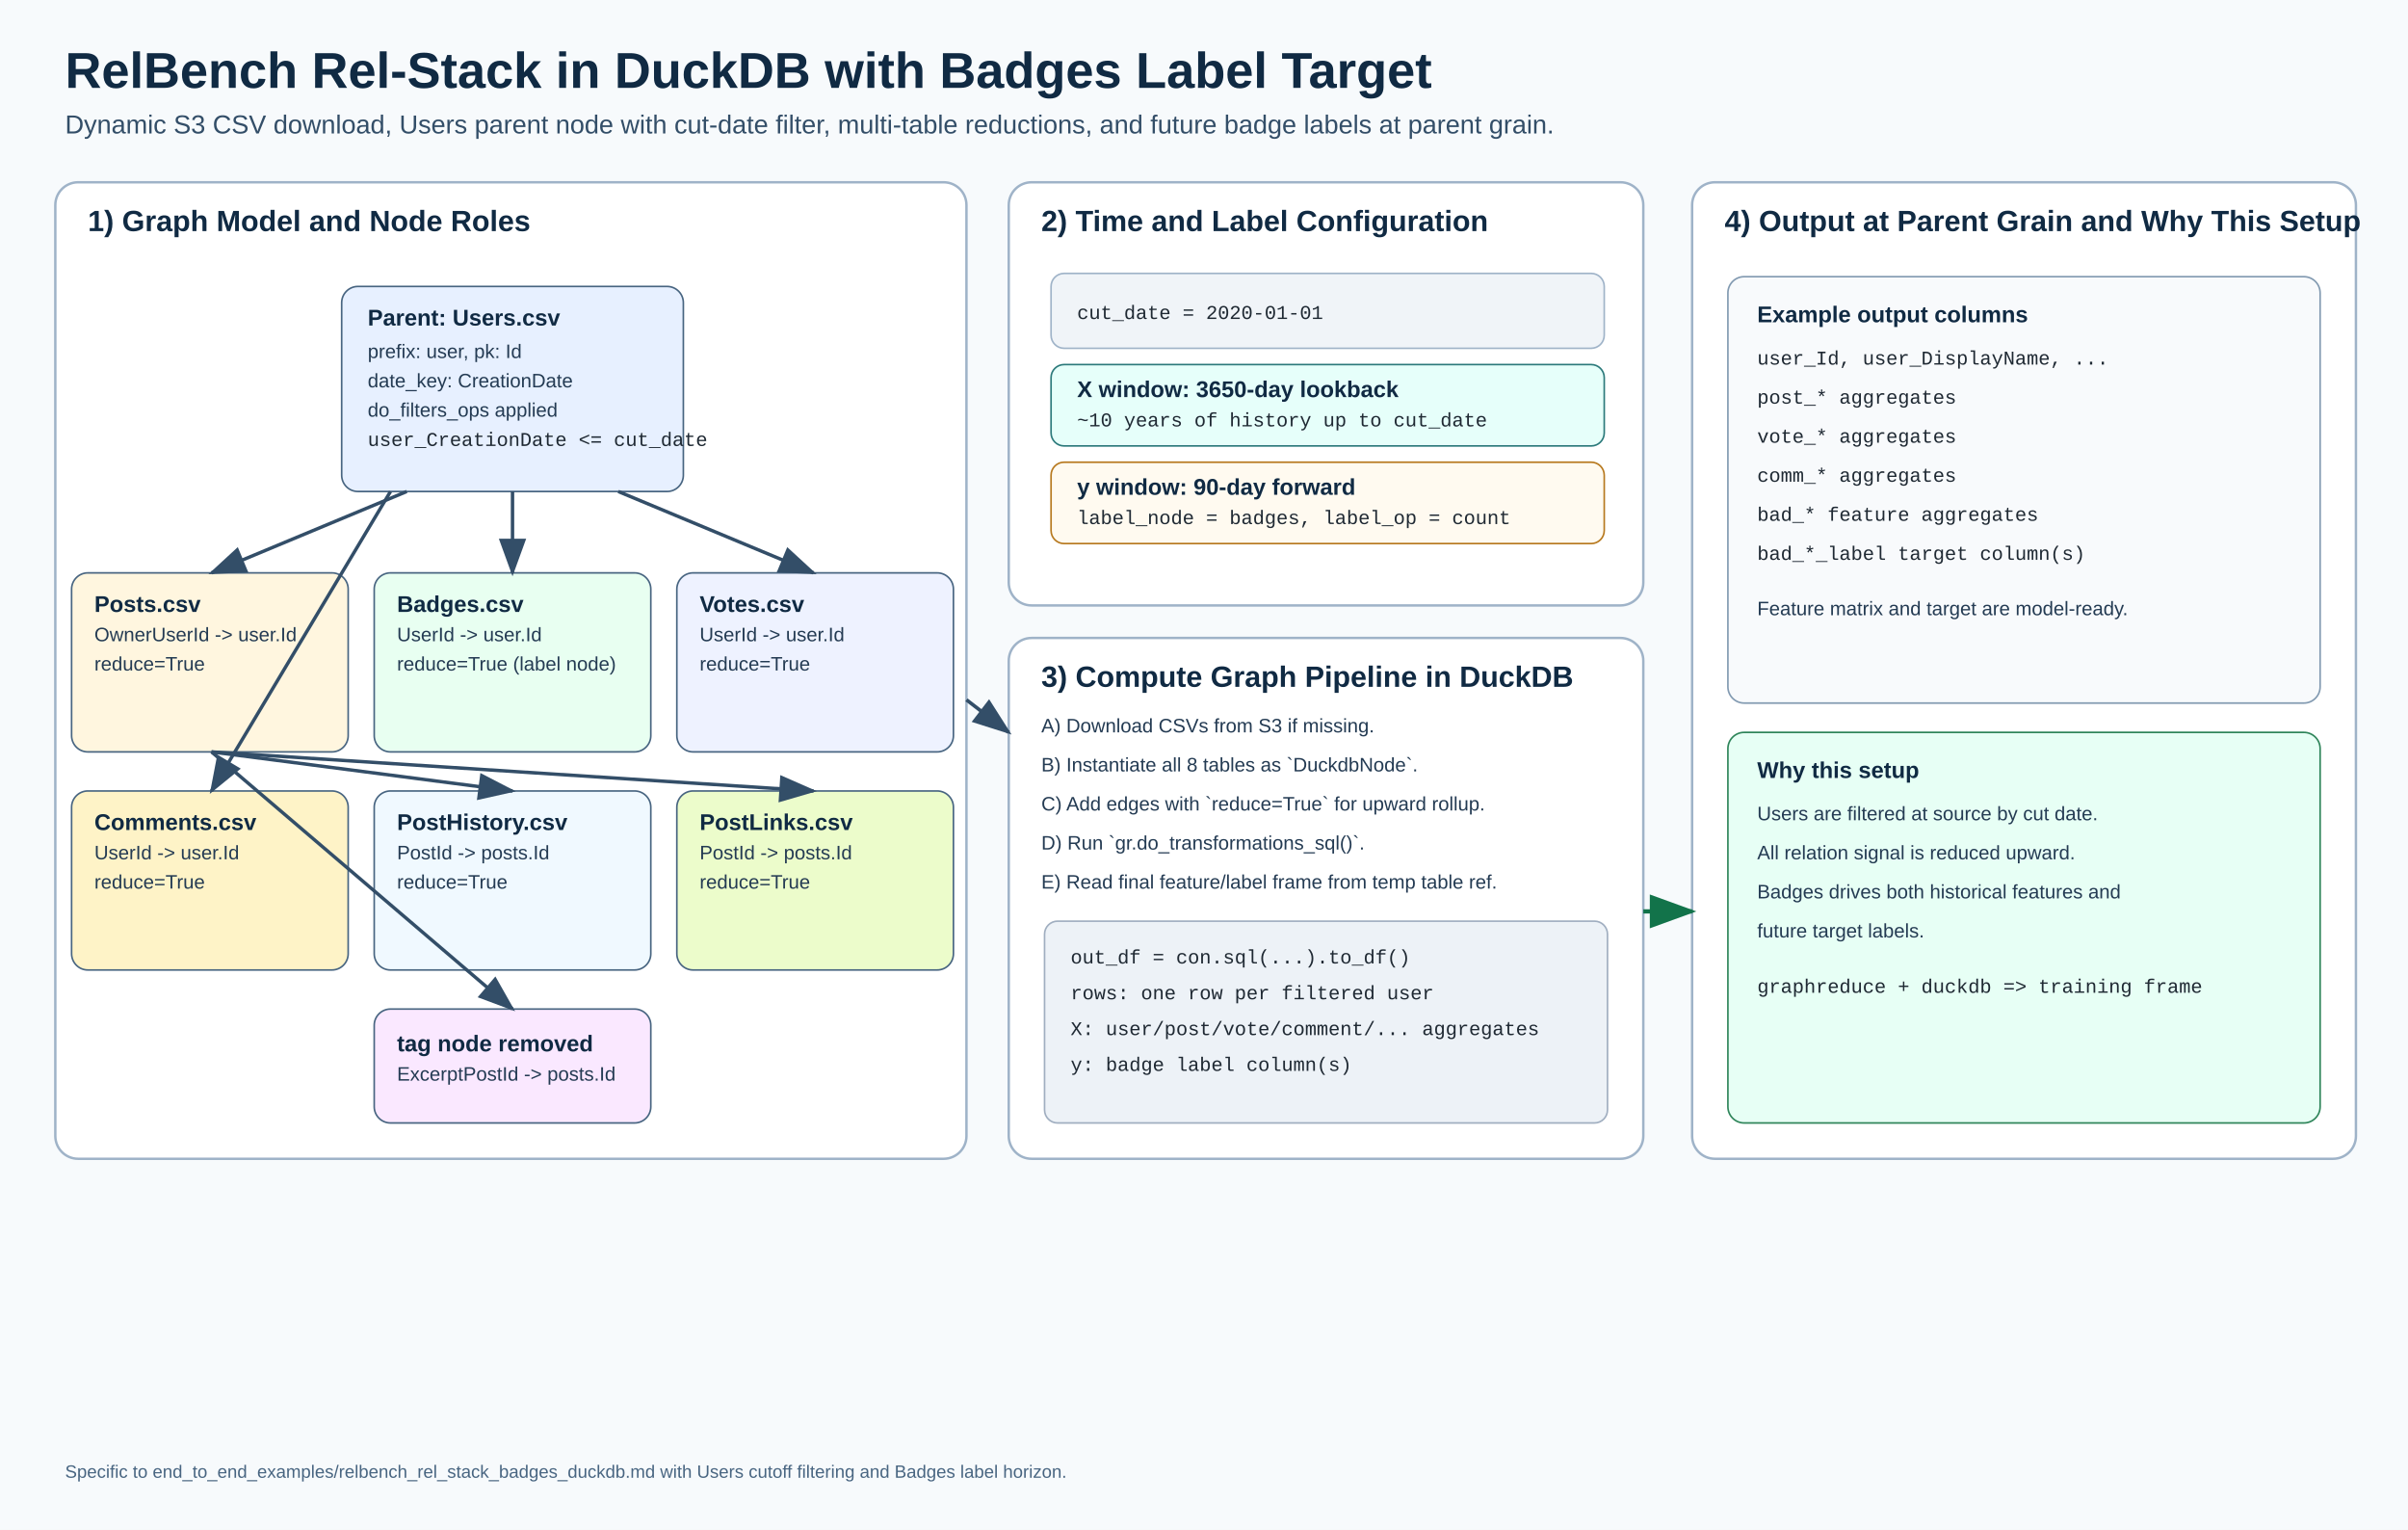
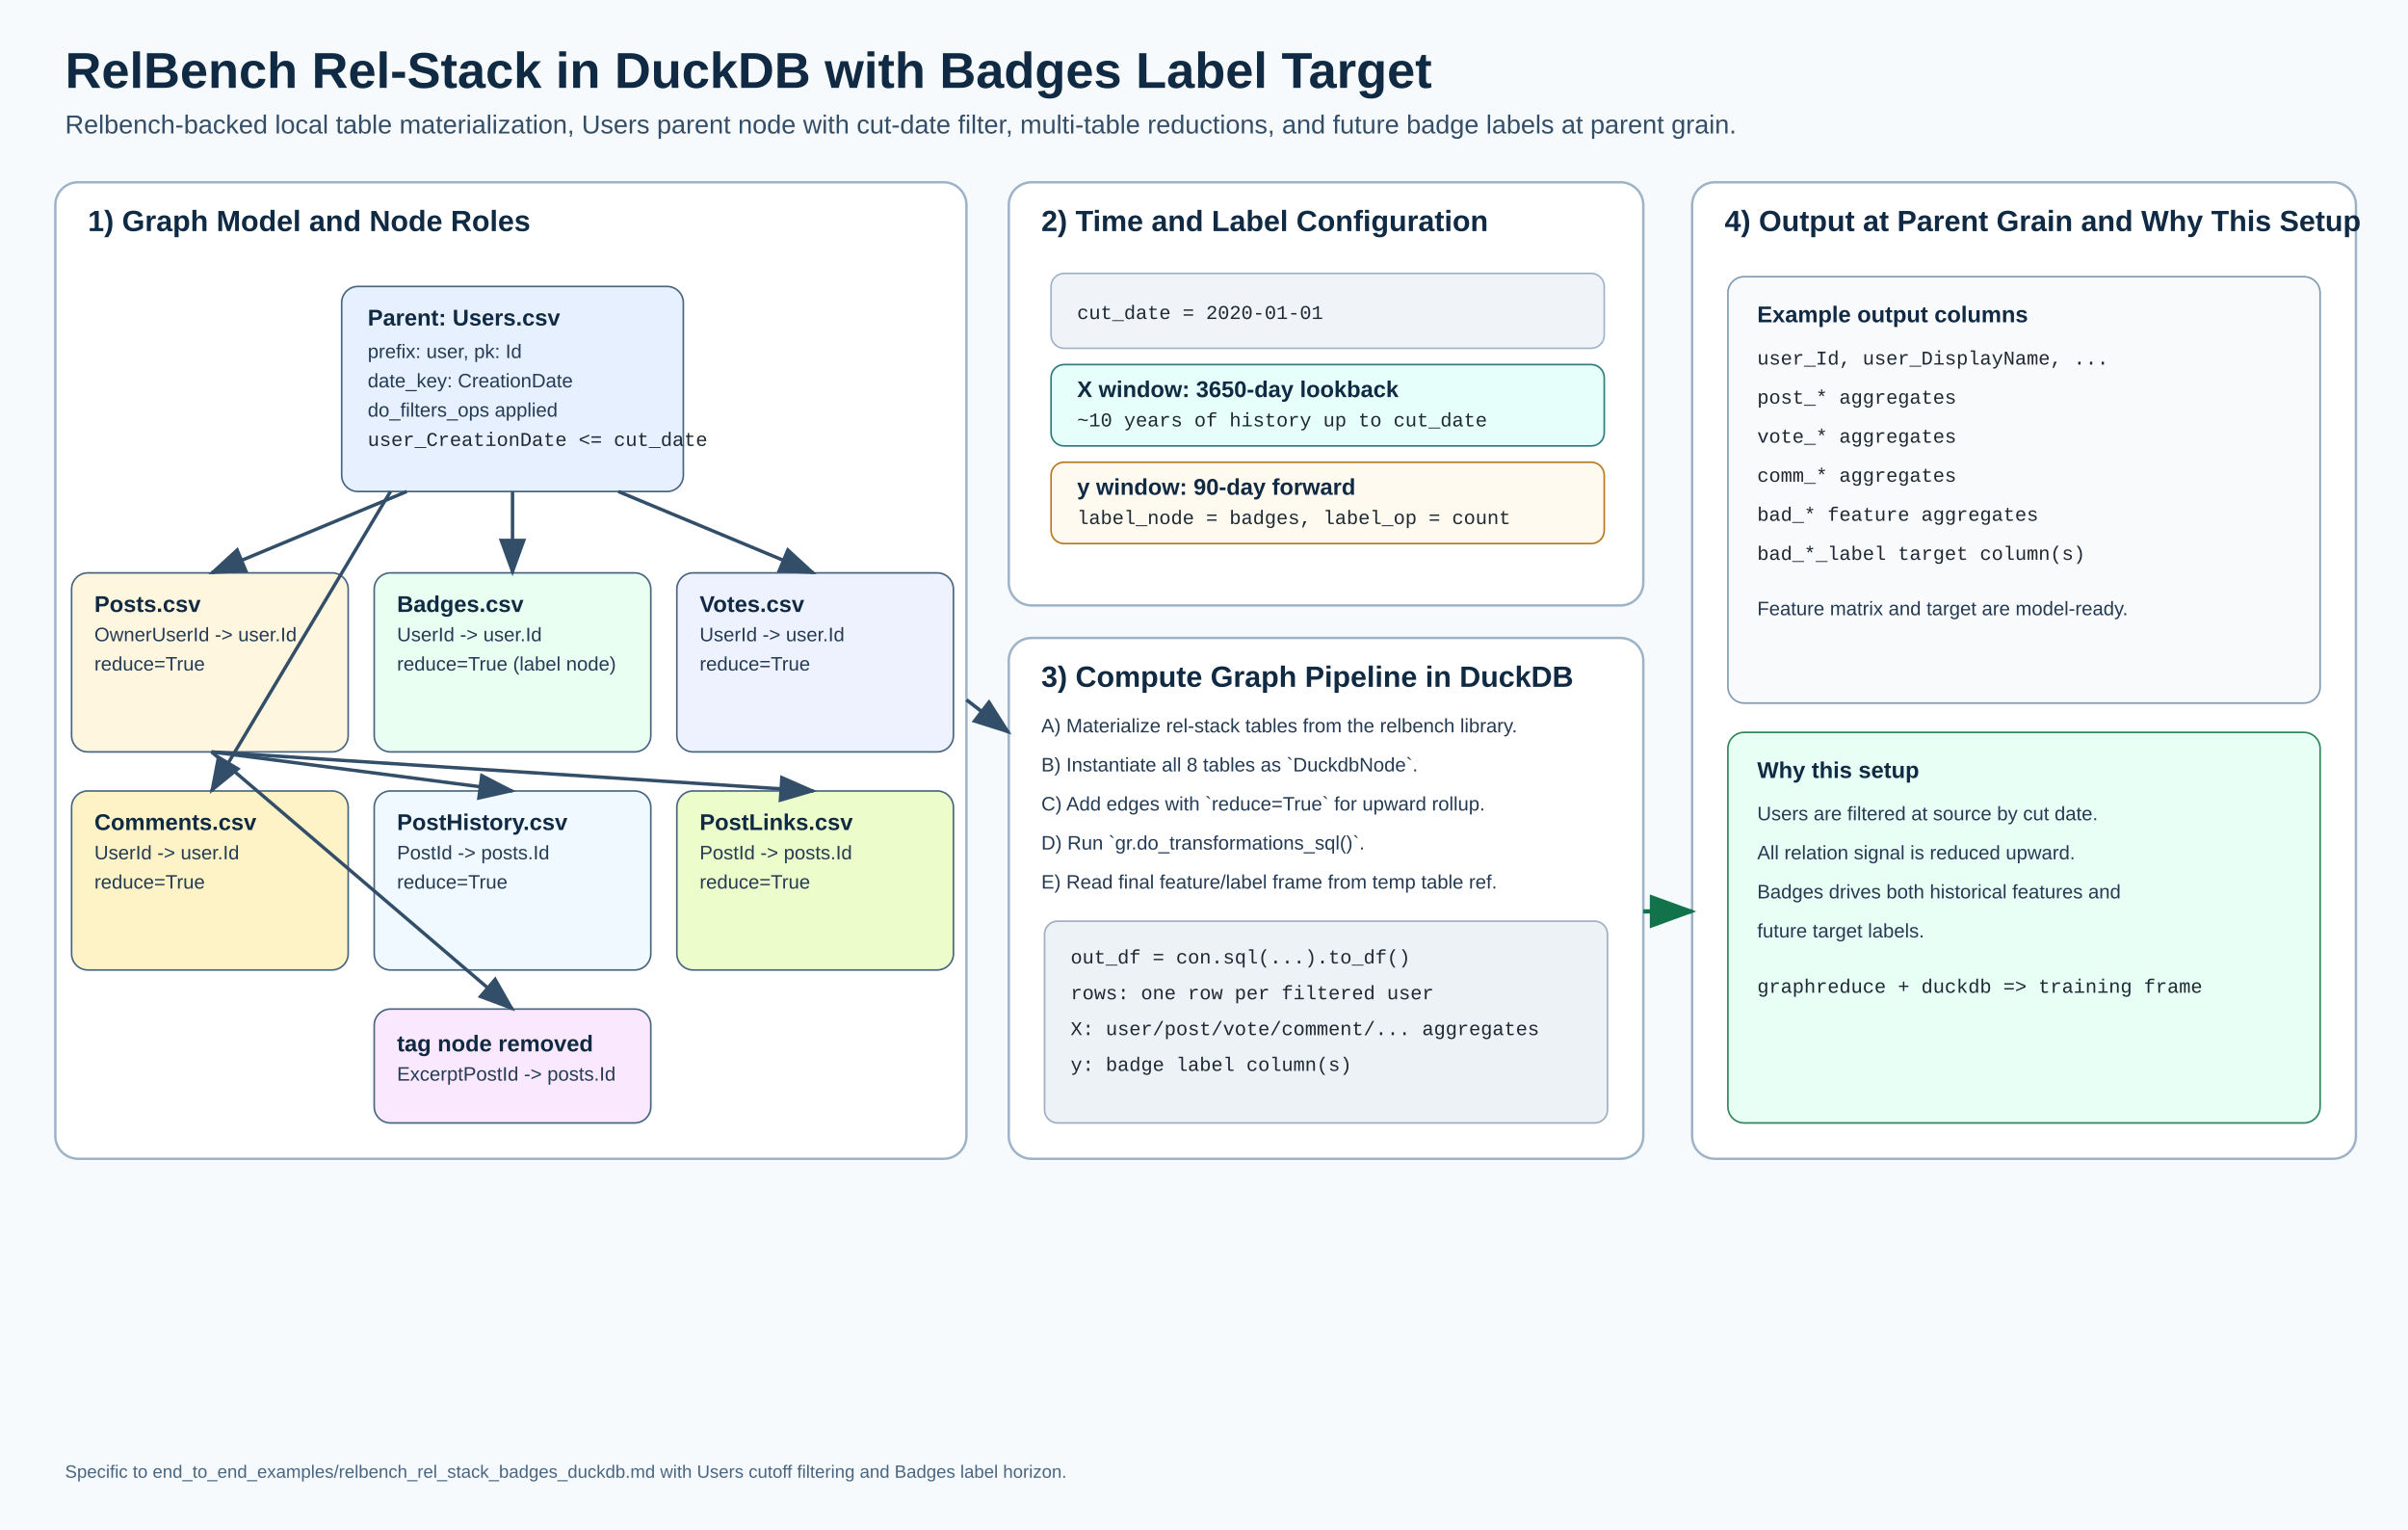
<svg xmlns="http://www.w3.org/2000/svg" width="1480" height="940" viewBox="0 0 1480 940">
  <defs>
    <style>
      .title { font: 700 31px Arial, sans-serif; fill: #102a43; }
      .subtitle { font: 500 16px Arial, sans-serif; fill: #334e68; }
      .section { font: 700 18px Arial, sans-serif; fill: #102a43; }
      .label { font: 700 14px Arial, sans-serif; fill: #102a43; }
      .text { font: 12px Arial, sans-serif; fill: #243b53; }
      .small { font: 11px Arial, sans-serif; fill: #486581; }
      .mono { font: 12px "Courier New", monospace; fill: #1f2933; }
    </style>
    <marker id="arrow" markerWidth="12" markerHeight="12" refX="10" refY="4" orient="auto" markerUnits="strokeWidth">
      <path d="M0,0 L11,4 L0,8 z" fill="#334e68" />
    </marker>
    <marker id="arrowGreen" markerWidth="12" markerHeight="12" refX="10" refY="4" orient="auto" markerUnits="strokeWidth">
      <path d="M0,0 L11,4 L0,8 z" fill="#12734a" />
    </marker>
  </defs>
  <rect x="0" y="0" width="1480" height="940" fill="#f7fafc" />
  <text x="40" y="54" class="title">RelBench Rel-Stack in DuckDB with Badges Label Target</text>
-   <text x="40" y="82" class="subtitle">Dynamic S3 CSV download, Users parent node with cut-date filter, multi-table reductions, and future badge labels at parent grain.</text>
+   <text x="40" y="82" class="subtitle">Relbench-backed local table materialization, Users parent node with cut-date filter, multi-table reductions, and future badge labels at parent grain.</text>
  <rect x="34" y="112" width="560" height="600" rx="14" fill="#ffffff" stroke="#9fb3c8" stroke-width="1.5" />
  <text x="54" y="142" class="section">1) Graph Model and Node Roles</text>
  <rect x="210" y="176" width="210" height="126" rx="10" fill="#e7f0ff" stroke="#486581" />
  <text x="226" y="200" class="label">Parent: Users.csv</text>
  <text x="226" y="220" class="text">prefix: user, pk: Id</text>
  <text x="226" y="238" class="text">date_key: CreationDate</text>
  <text x="226" y="256" class="text">do_filters_ops applied</text>
  <text x="226" y="274" class="mono">user_CreationDate &lt;= cut_date</text>
  <rect x="44" y="352" width="170" height="110" rx="10" fill="#fff6df" stroke="#486581" />
  <text x="58" y="376" class="label">Posts.csv</text>
  <text x="58" y="394" class="text">OwnerUserId -&gt; user.Id</text>
  <text x="58" y="412" class="text">reduce=True</text>
  <rect x="230" y="352" width="170" height="110" rx="10" fill="#e8fff1" stroke="#486581" />
  <text x="244" y="376" class="label">Badges.csv</text>
  <text x="244" y="394" class="text">UserId -&gt; user.Id</text>
  <text x="244" y="412" class="text">reduce=True (label node)</text>
  <rect x="416" y="352" width="170" height="110" rx="10" fill="#eef2ff" stroke="#486581" />
  <text x="430" y="376" class="label">Votes.csv</text>
  <text x="430" y="394" class="text">UserId -&gt; user.Id</text>
  <text x="430" y="412" class="text">reduce=True</text>
  <rect x="44" y="486" width="170" height="110" rx="10" fill="#fef3c7" stroke="#486581" />
  <text x="58" y="510" class="label">Comments.csv</text>
  <text x="58" y="528" class="text">UserId -&gt; user.Id</text>
  <text x="58" y="546" class="text">reduce=True</text>
  <rect x="230" y="486" width="170" height="110" rx="10" fill="#f0f9ff" stroke="#486581" />
  <text x="244" y="510" class="label">PostHistory.csv</text>
  <text x="244" y="528" class="text">PostId -&gt; posts.Id</text>
  <text x="244" y="546" class="text">reduce=True</text>
  <rect x="416" y="486" width="170" height="110" rx="10" fill="#ecfccb" stroke="#486581" />
  <text x="430" y="510" class="label">PostLinks.csv</text>
  <text x="430" y="528" class="text">PostId -&gt; posts.Id</text>
  <text x="430" y="546" class="text">reduce=True</text>
  <rect x="230" y="620" width="170" height="70" rx="10" fill="#fae8ff" stroke="#486581" />
  <text x="244" y="646" class="label">tag node removed</text>
  <text x="244" y="664" class="text">ExcerptPostId -&gt; posts.Id</text>
  <line x1="250" y1="302" x2="130" y2="352" stroke="#334e68" stroke-width="2.1" marker-end="url(#arrow)" />
  <line x1="315" y1="302" x2="315" y2="352" stroke="#334e68" stroke-width="2.1" marker-end="url(#arrow)" />
  <line x1="380" y1="302" x2="500" y2="352" stroke="#334e68" stroke-width="2.1" marker-end="url(#arrow)" />
  <line x1="240" y1="302" x2="130" y2="486" stroke="#334e68" stroke-width="2.1" marker-end="url(#arrow)" />
  <line x1="130" y1="462" x2="315" y2="486" stroke="#334e68" stroke-width="2.1" marker-end="url(#arrow)" />
  <line x1="130" y1="462" x2="500" y2="486" stroke="#334e68" stroke-width="2.1" marker-end="url(#arrow)" />
  <line x1="130" y1="462" x2="315" y2="620" stroke="#334e68" stroke-width="2.1" marker-end="url(#arrow)" />
  <rect x="620" y="112" width="390" height="260" rx="14" fill="#ffffff" stroke="#9fb3c8" stroke-width="1.5" />
  <text x="640" y="142" class="section">2) Time and Label Configuration</text>
  <rect x="646" y="168" width="340" height="46" rx="8" fill="#f0f4f8" stroke="#9fb3c8" />
  <text x="662" y="196" class="mono">cut_date = 2020-01-01</text>
  <rect x="646" y="224" width="340" height="50" rx="8" fill="#e6fffa" stroke="#2c7a7b" />
  <text x="662" y="244" class="label">X window: 3650-day lookback</text>
  <text x="662" y="262" class="mono">~10 years of history up to cut_date</text>
  <rect x="646" y="284" width="340" height="50" rx="8" fill="#fffaf0" stroke="#b7791f" />
  <text x="662" y="304" class="label">y window: 90-day forward</text>
  <text x="662" y="322" class="mono">label_node = badges, label_op = count</text>
  <rect x="620" y="392" width="390" height="320" rx="14" fill="#ffffff" stroke="#9fb3c8" stroke-width="1.5" />
  <text x="640" y="422" class="section">3) Compute Graph Pipeline in DuckDB</text>
-   <text x="640" y="450" class="text">A) Download CSVs from S3 if missing.</text>
+   <text x="640" y="450" class="text">A) Materialize rel-stack tables from the relbench library.</text>
  <text x="640" y="474" class="text">B) Instantiate all 8 tables as `DuckdbNode`.</text>
  <text x="640" y="498" class="text">C) Add edges with `reduce=True` for upward rollup.</text>
  <text x="640" y="522" class="text">D) Run `gr.do_transformations_sql()`.</text>
  <text x="640" y="546" class="text">E) Read final feature/label frame from temp table ref.</text>
  <rect x="642" y="566" width="346" height="124" rx="8" fill="#edf2f7" stroke="#a0aec0" />
  <text x="658" y="592" class="mono">out_df = con.sql(...).to_df()</text>
  <text x="658" y="614" class="mono">rows: one row per filtered user</text>
  <text x="658" y="636" class="mono">X: user/post/vote/comment/... aggregates</text>
  <text x="658" y="658" class="mono">y: badge label column(s)</text>
  <rect x="1040" y="112" width="408" height="600" rx="14" fill="#ffffff" stroke="#9fb3c8" stroke-width="1.5" />
  <text x="1060" y="142" class="section">4) Output at Parent Grain and Why This Setup</text>
  <rect x="1062" y="170" width="364" height="262" rx="10" fill="#f8fafc" stroke="#829ab1" />
  <text x="1080" y="198" class="label">Example output columns</text>
  <text x="1080" y="224" class="mono">user_Id, user_DisplayName, ...</text>
  <text x="1080" y="248" class="mono">post_* aggregates</text>
  <text x="1080" y="272" class="mono">vote_* aggregates</text>
  <text x="1080" y="296" class="mono">comm_* aggregates</text>
  <text x="1080" y="320" class="mono">bad_* feature aggregates</text>
  <text x="1080" y="344" class="mono">bad_*_label target column(s)</text>
  <text x="1080" y="378" class="text">Feature matrix and target are model-ready.</text>
  <rect x="1062" y="450" width="364" height="240" rx="10" fill="#e7fff5" stroke="#2f855a" />
  <text x="1080" y="478" class="label">Why this setup</text>
  <text x="1080" y="504" class="text">Users are filtered at source by cut date.</text>
  <text x="1080" y="528" class="text">All relation signal is reduced upward.</text>
  <text x="1080" y="552" class="text">Badges drives both historical features and</text>
  <text x="1080" y="576" class="text">future target labels.</text>
  <text x="1080" y="610" class="mono">graphreduce + duckdb =&gt; training frame</text>
  <line x1="594" y1="430" x2="620" y2="450" stroke="#334e68" stroke-width="2.2" marker-end="url(#arrow)" />
  <line x1="1010" y1="560" x2="1040" y2="560" stroke="#12734a" stroke-width="2.6" marker-end="url(#arrowGreen)" />
  <text x="40" y="908" class="small">Specific to end_to_end_examples/relbench_rel_stack_badges_duckdb.md with Users cutoff filtering and Badges label horizon.</text>
</svg>
